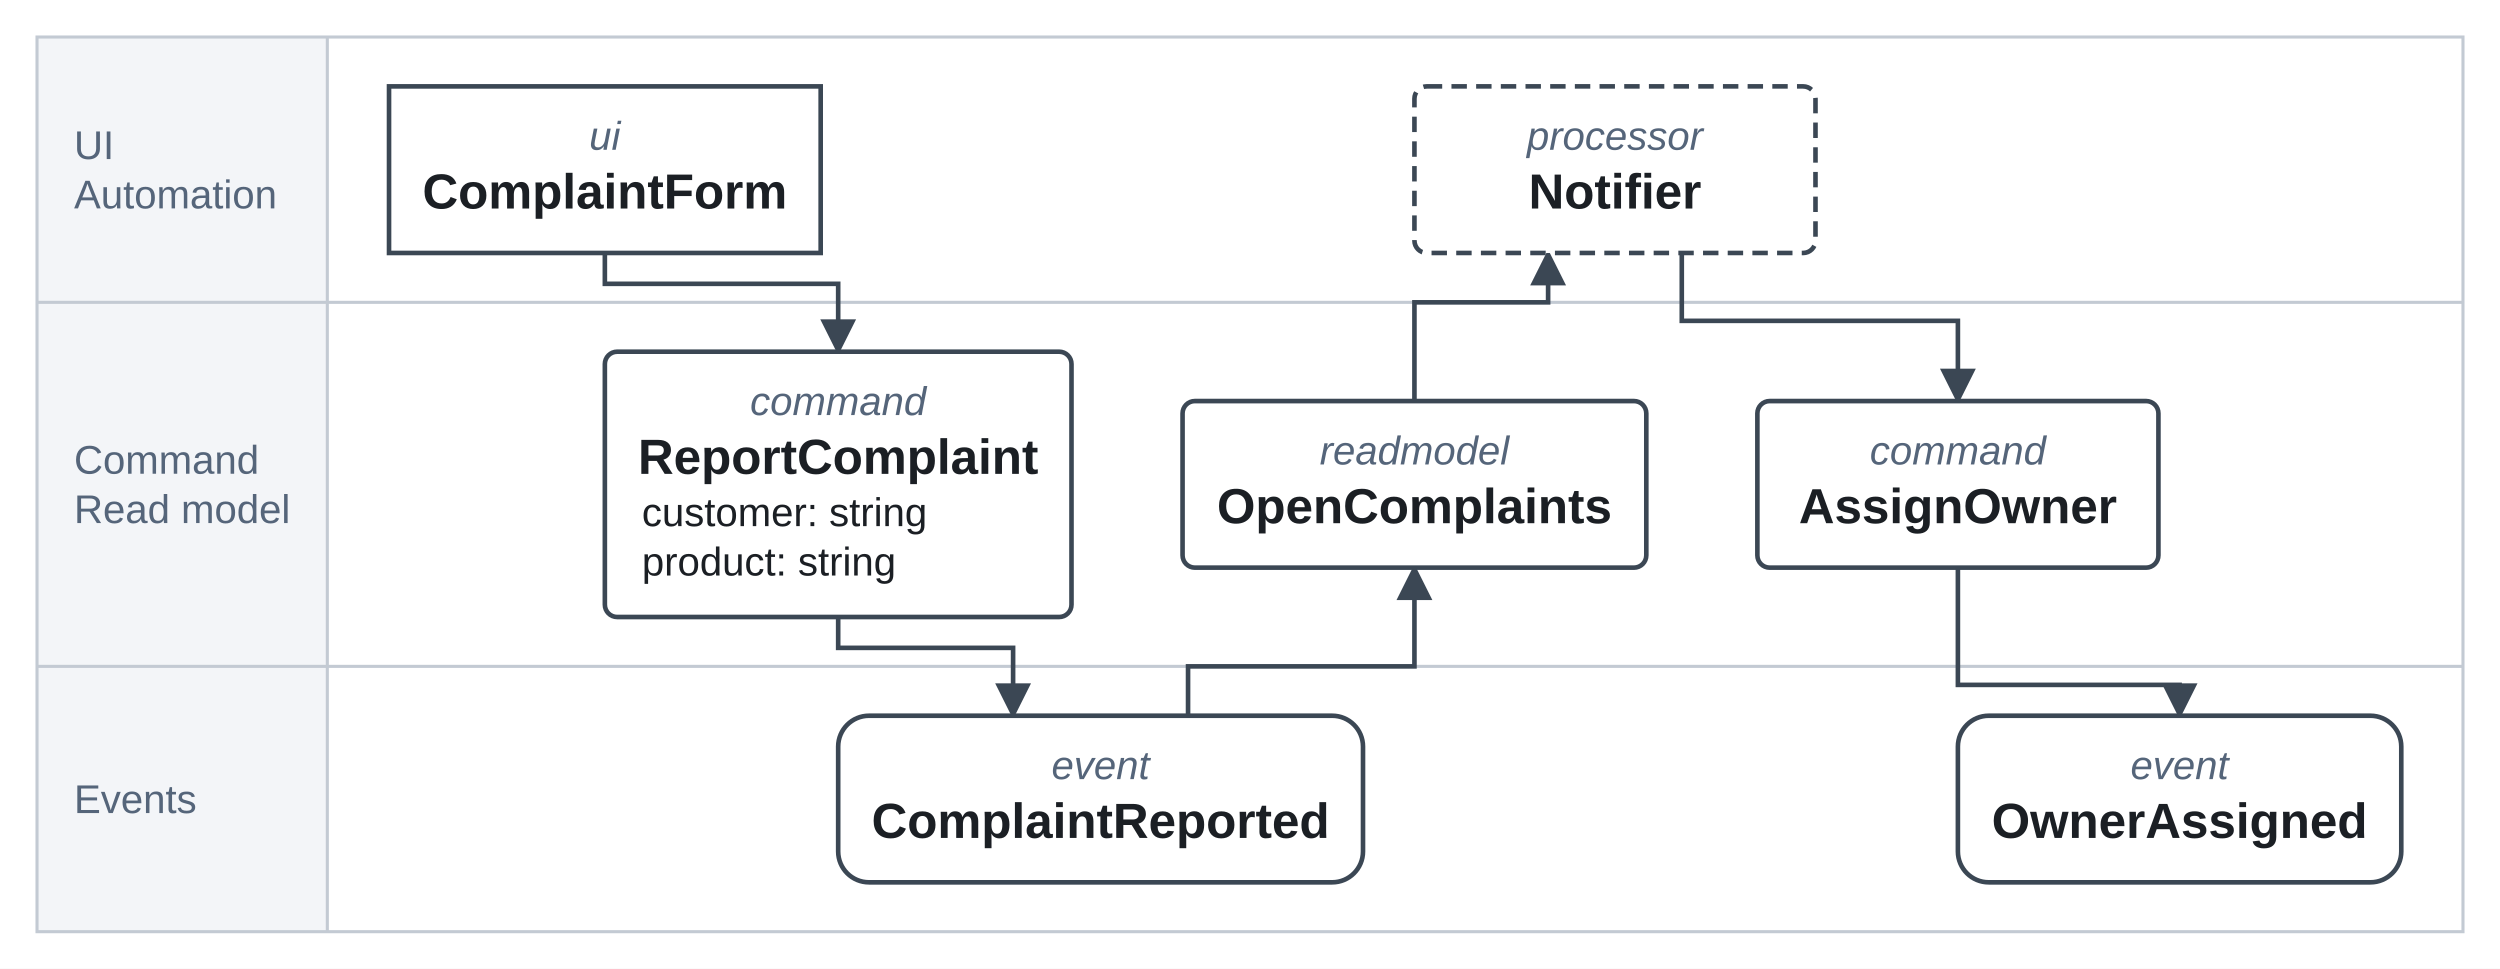
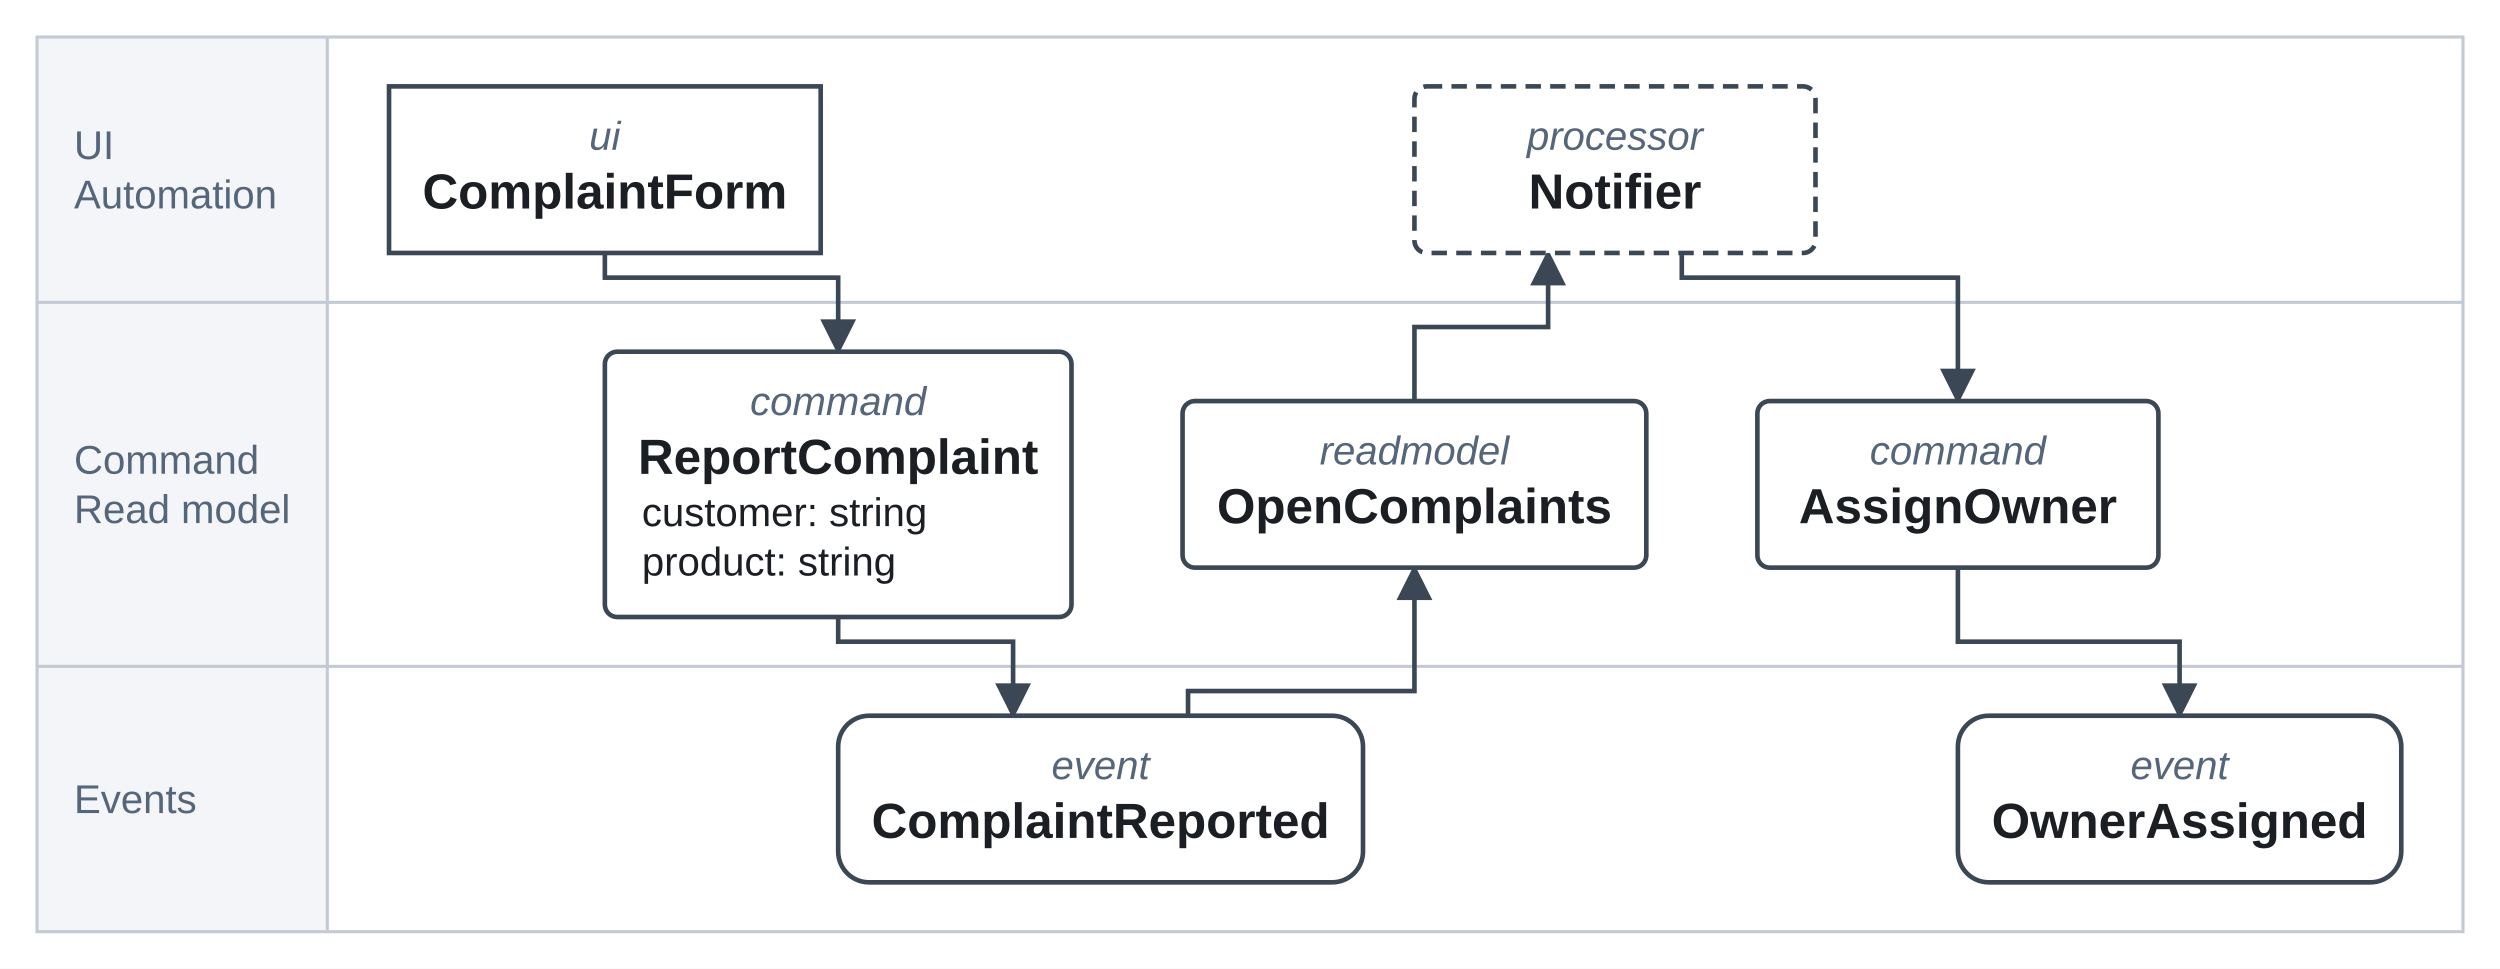
<svg xmlns="http://www.w3.org/2000/svg" version="1.1" width="810.36" height="314" viewBox="-12 -12 810.36 314" role="img" font-family="Arimo, Arial, 'Liberation Sans', sans-serif" font-size="16">
  <rect x="-12" y="-12" width="810.36" height="314" fill="white" />
  <g fill="#f3f5f8">
    <rect x="0" y="0" width="94.1" height="86" />
    <rect x="0" y="86" width="94.1" height="118" />
  </g>
  <line x1="0" y1="86" x2="786.36" y2="86" stroke="#c3cad3" stroke-width="1" />
  <rect x="0" y="204" width="94.1" height="86" fill="#f3f5f8" />
  <g fill="none" stroke="#c3cad3" stroke-width="1">
    <line x1="0" y1="204" x2="786.36" y2="204" />
    <rect x="0" y="0" width="786.36" height="290" />
    <line x1="94.1" y1="0" x2="94.1" y2="290" />
  </g>
-   <polyline points="184.06,70 184.06,80 259.69,80 259.69,94" fill="none" stroke="#3b4754" stroke-width="1.5" />
+   <polyline points="184.06,70 184.06,78 259.69,78 259.69,94" fill="none" stroke="#3b4754" stroke-width="1.5" />
  <polygon points="259.69,102 254.69,92 264.69,92" fill="#3b4754" stroke="#3b4754" stroke-width="1" />
-   <polyline points="259.69,188 259.69,198 316.39,198 316.39,212" fill="none" stroke="#3b4754" stroke-width="1.5" />
+   <polyline points="259.69,188 259.69,196 316.39,196 316.39,212" fill="none" stroke="#3b4754" stroke-width="1.5" />
  <polygon points="316.39,220 311.39,210 321.39,210" fill="#3b4754" stroke="#3b4754" stroke-width="1" />
-   <polyline points="373.1,220 373.1,204 446.48,204 446.48,180" fill="none" stroke="#3b4754" stroke-width="1.5" />
+   <polyline points="373.1,220 373.1,212 446.48,212 446.48,180" fill="none" stroke="#3b4754" stroke-width="1.5" />
  <polygon points="446.48,172 451.48,182 441.48,182" fill="#3b4754" stroke="#3b4754" stroke-width="1" />
-   <polyline points="446.48,118 446.48,86 489.81,86 489.81,78" fill="none" stroke="#3b4754" stroke-width="1.5" />
+   <polyline points="446.48,118 446.48,94 489.81,94 489.81,78" fill="none" stroke="#3b4754" stroke-width="1.5" />
  <polygon points="489.81,70 494.81,80 484.81,80" fill="#3b4754" stroke="#3b4754" stroke-width="1" />
-   <polyline points="533.14,70 533.14,92 622.64,92 622.64,110" fill="none" stroke="#3b4754" stroke-width="1.5" />
+   <polyline points="533.14,70 533.14,78 622.64,78 622.64,110" fill="none" stroke="#3b4754" stroke-width="1.5" />
  <polygon points="622.64,118 617.64,108 627.64,108" fill="#3b4754" stroke="#3b4754" stroke-width="1" />
-   <polyline points="622.64,172 622.64,210 694.5,210 694.5,212" fill="none" stroke="#3b4754" stroke-width="1.5" />
+   <polyline points="622.64,172 622.64,196 694.5,196 694.5,212" fill="none" stroke="#3b4754" stroke-width="1.5" />
  <polygon points="694.5,220 689.5,210 699.5,210" fill="#3b4754" stroke="#3b4754" stroke-width="1" />
  <g fill="#ffffff" stroke="#3b4754" stroke-width="1.5">
    <rect x="114.1" y="16" width="139.92" height="54" />
    <rect x="184.06" y="102" width="151.26" height="86" rx="4" />
    <rect x="259.69" y="220" width="170.12" height="54" rx="10" />
    <rect x="371.32" y="118" width="150.32" height="54" rx="4" />
  </g>
  <rect x="446.48" y="16" width="130" height="54" rx="4" fill="#ffffff" stroke="#3b4754" stroke-width="1.5" stroke-dasharray="5 3" />
  <g fill="#ffffff" stroke="#3b4754" stroke-width="1.5">
    <rect x="557.64" y="118" width="130" height="54" rx="4" />
    <rect x="622.64" y="220" width="143.72" height="54" rx="10" />
  </g>
  <g fill="#55657a">
    <text x="12" y="39.55" font-size="13">UI</text>
    <text x="12" y="55.55" font-size="13">Automation</text>
    <text x="12" y="141.55" font-size="13">Command</text>
    <text x="12" y="157.55" font-size="13">Read model</text>
    <text x="12" y="251.55" font-size="13">Events</text>
  </g>
  <text x="184.06" y="36.55" text-anchor="middle" font-size="13" font-style="italic" fill="#55657a">ui</text>
  <text x="184.06" y="55.6" text-anchor="middle" font-weight="bold" fill="#1b1f24">ComplaintForm</text>
  <text x="259.69" y="122.55" text-anchor="middle" font-size="13" font-style="italic" fill="#55657a">command</text>
  <text x="259.69" y="141.6" text-anchor="middle" font-weight="bold" fill="#1b1f24">ReportComplaint</text>
  <g fill="#1b1f24">
    <text x="196.06" y="158.55" font-size="13">customer: string</text>
    <text x="196.06" y="174.55" font-size="13">product: string</text>
  </g>
  <text x="344.75" y="240.55" text-anchor="middle" font-size="13" font-style="italic" fill="#55657a">event</text>
  <text x="344.75" y="259.6" text-anchor="middle" font-weight="bold" fill="#1b1f24">ComplaintReported</text>
  <text x="446.48" y="138.55" text-anchor="middle" font-size="13" font-style="italic" fill="#55657a">readmodel</text>
  <text x="446.48" y="157.6" text-anchor="middle" font-weight="bold" fill="#1b1f24">OpenComplaints</text>
  <text x="511.48" y="36.55" text-anchor="middle" font-size="13" font-style="italic" fill="#55657a">processor</text>
  <text x="511.48" y="55.6" text-anchor="middle" font-weight="bold" fill="#1b1f24">Notifier</text>
  <text x="622.64" y="138.55" text-anchor="middle" font-size="13" font-style="italic" fill="#55657a">command</text>
  <text x="622.64" y="157.6" text-anchor="middle" font-weight="bold" fill="#1b1f24">AssignOwner</text>
  <text x="694.5" y="240.55" text-anchor="middle" font-size="13" font-style="italic" fill="#55657a">event</text>
  <text x="694.5" y="259.6" text-anchor="middle" font-weight="bold" fill="#1b1f24">OwnerAssigned</text>
</svg>
